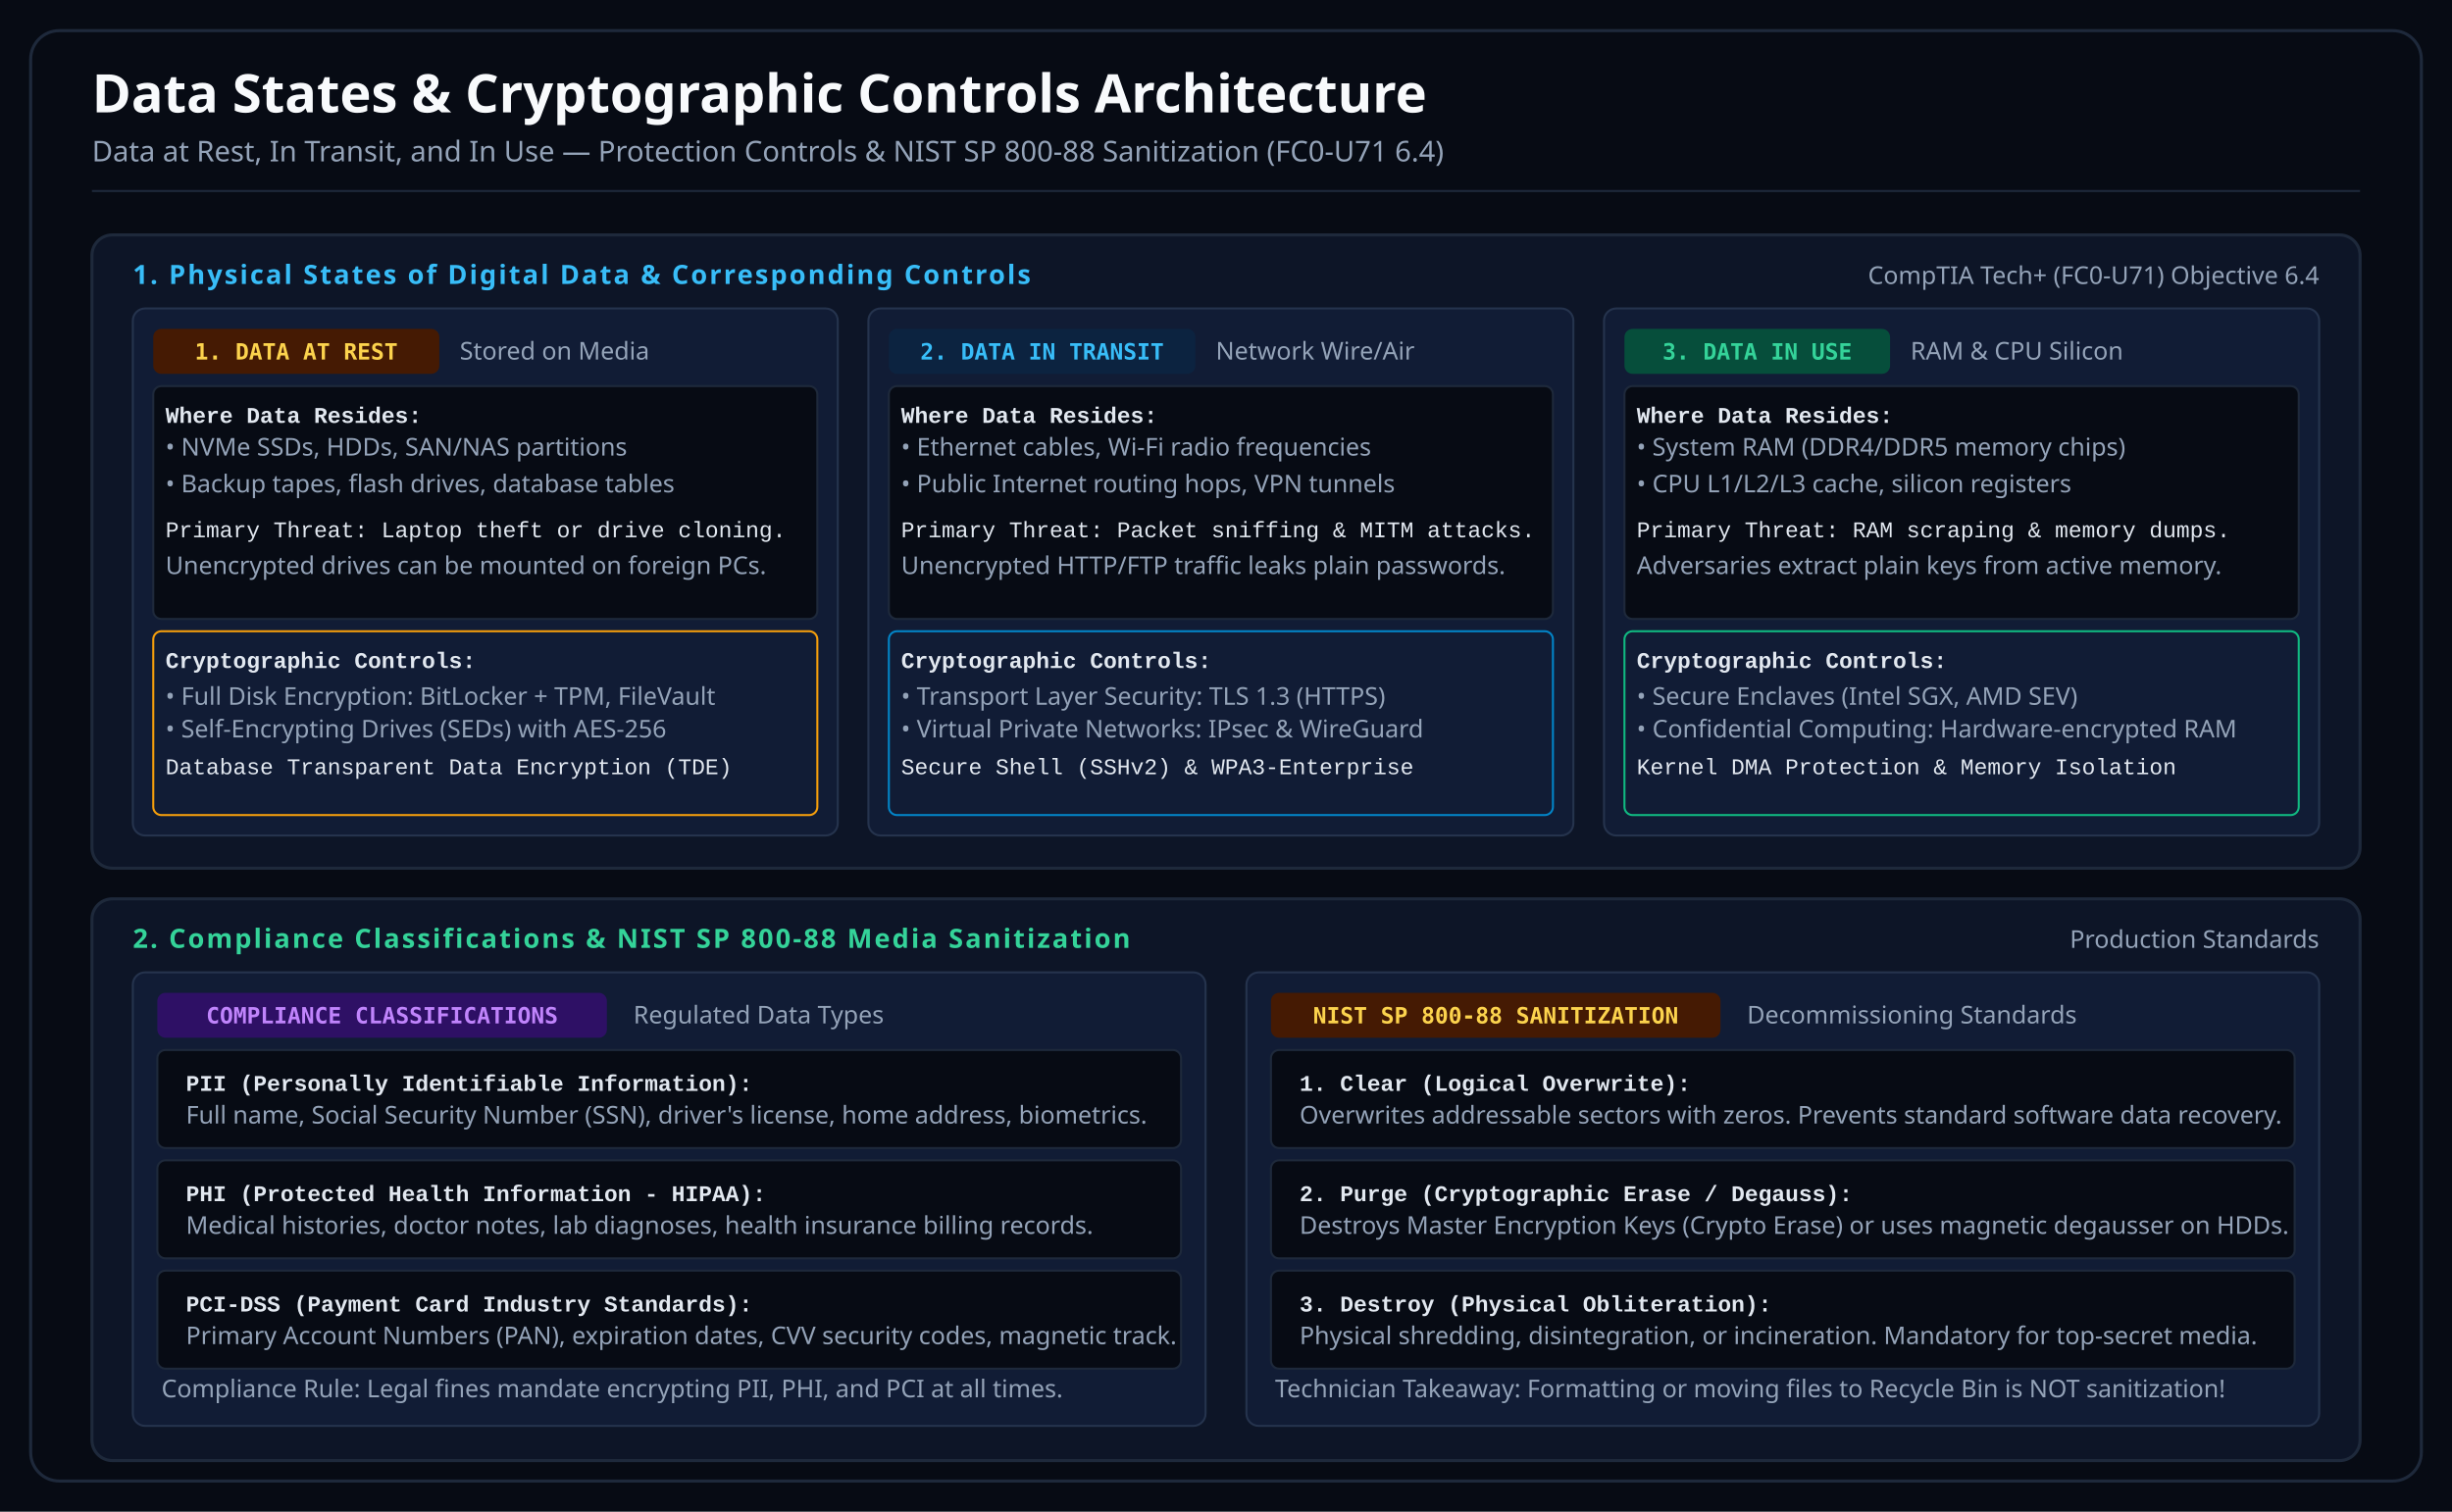
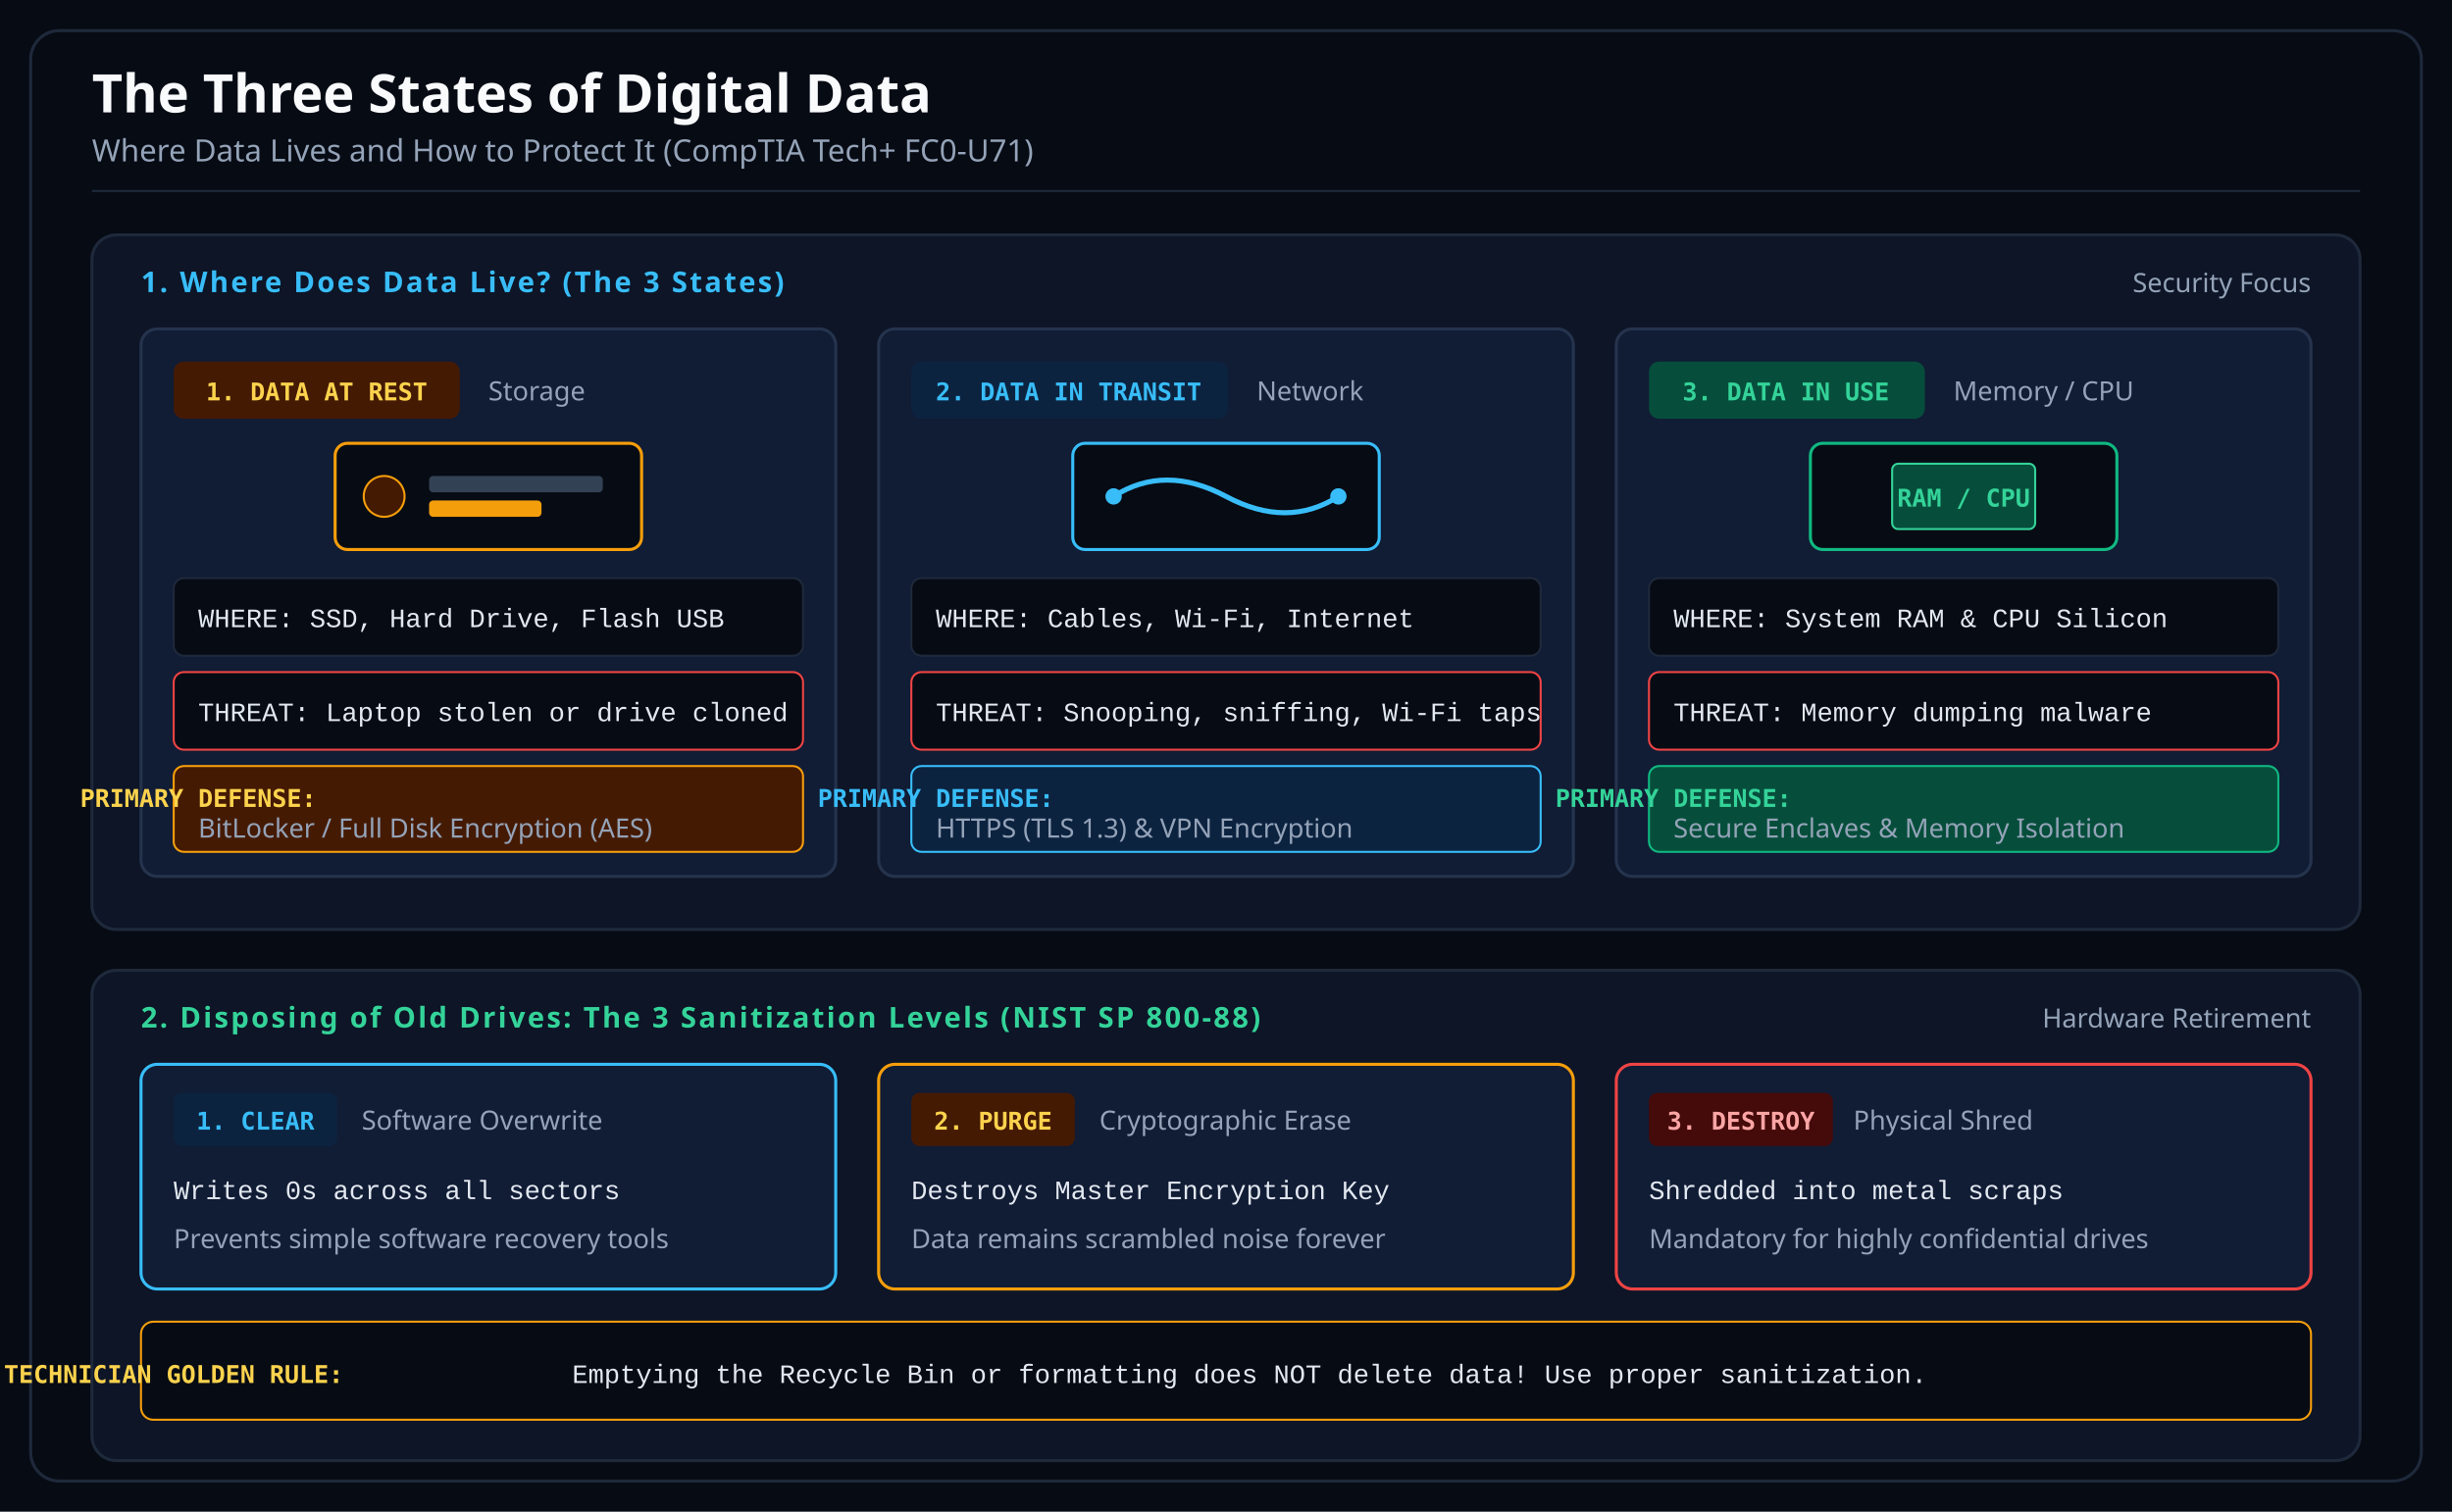
<svg xmlns="http://www.w3.org/2000/svg" viewBox="0 0 1200 740" width="1200" height="740">
  <defs>
    <style>
      .bg { fill: #070b14; }
-       .card-bg { fill: #0d1527; stroke: #1e293b; stroke-width: 1.5; rx: 10px; }
-       .inner-card { fill: #111c35; stroke: #25334d; stroke-width: 1; rx: 6px; }
+       .card-bg { fill: #0d1527; stroke: #1e293b; stroke-width: 1.5; rx: 12px; }
+       .inner-card { fill: #111c35; stroke: #25334d; stroke-width: 1.5; rx: 8px; }
      .text-title { font-family: 'Segoe UI', -apple-system, sans-serif; font-size: 26px; font-weight: 700; fill: #f8fafc; }
-       .text-subtitle { font-family: 'Segoe UI', -apple-system, sans-serif; font-size: 14px; fill: #94a3b8; }
-       .text-section { font-family: 'Segoe UI', -apple-system, sans-serif; font-size: 13px; font-weight: 700; letter-spacing: 0.08em; text-transform: uppercase; }
-       .text-label { font-family: 'Segoe UI', -apple-system, sans-serif; font-size: 12px; fill: #94a3b8; }
-       .text-val-mono { font-family: 'JetBrains Mono', 'Courier New', monospace; font-size: 11px; fill: #e2e8f0; }
-       .badge-text { font-family: 'JetBrains Mono', monospace; font-size: 11px; font-weight: 700; text-anchor: middle; }
+       .text-subtitle { font-family: 'Segoe UI', -apple-system, sans-serif; font-size: 15px; fill: #94a3b8; }
+       .text-section { font-family: 'Segoe UI', -apple-system, sans-serif; font-size: 14px; font-weight: 700; letter-spacing: 0.08em; text-transform: uppercase; }
+       .text-label { font-family: 'Segoe UI', -apple-system, sans-serif; font-size: 13px; fill: #94a3b8; }
+       .text-val-mono { font-family: 'JetBrains Mono', 'Courier New', monospace; font-size: 13px; fill: #e2e8f0; }
+       .badge-text { font-family: 'JetBrains Mono', monospace; font-size: 12px; font-weight: 700; text-anchor: middle; }
    </style>
  </defs>
  <rect width="1200" height="740" class="bg" />
  <rect x="15" y="15" width="1170" height="710" rx="14" fill="none" stroke="#1e293b" stroke-width="1.5" />
  <g transform="translate(45, 55)">
-     <text class="text-title" x="0" y="0">Data States &amp; Cryptographic Controls Architecture</text>
-     <text class="text-subtitle" x="0" y="24">Data at Rest, In Transit, and In Use — Protection Controls &amp; NIST SP 800-88 Sanitization (FC0-U71 6.4)</text>
+     <text class="text-title" x="0" y="0">The Three States of Digital Data</text>
+     <text class="text-subtitle" x="0" y="24">Where Data Lives and How to Protect It (CompTIA Tech+ FC0-U71)</text>
    <rect x="0" y="38" width="1110" height="1" fill="#1e293b" />
  </g>
  <g transform="translate(45, 115)">
-     <rect width="1110" height="310" class="card-bg" stroke="#0284c7" />
-     <text class="text-section" x="20" y="24" fill="#38bdf8">1. Physical States of Digital Data &amp; Corresponding Controls</text>
-     <text class="text-label" text-anchor="end" x="1090" y="24">CompTIA Tech+ (FC0-U71) Objective 6.4</text>
-     <g transform="translate(20, 36)">
-       <rect width="345" height="258" class="inner-card" stroke="#f59e0b" />
-       <rect x="10" y="10" width="140" height="22" rx="4" fill="#451a03" />
-       <text x="80" y="25" class="badge-text" fill="#fcd34d">1. DATA AT REST</text>
-       <text x="160" y="25" class="text-label" font-size="11px" fill="#fde68a">Stored on Media</text>
-       <rect x="10" y="38" width="325" height="114" rx="4" fill="#070b14" stroke="#1e293b" />
-       <text x="16" y="56" class="text-val-mono" font-size="10.5px" font-weight="700" fill="#fcd34d">Where Data Resides:</text>
-       <text x="16" y="72" class="text-label" font-size="10.5px" fill="#cbd5e1">• NVMe SSDs, HDDs, SAN/NAS partitions</text>
-       <text x="16" y="90" class="text-label" font-size="10.5px" fill="#cbd5e1">• Backup tapes, flash drives, database tables</text>
-       <text x="16" y="112" class="text-val-mono" font-size="10px" fill="#f87171">Primary Threat: Laptop theft or drive cloning.</text>
-       <text x="16" y="130" class="text-label" font-size="10px" fill="#94a3b8">Unencrypted drives can be mounted on foreign PCs.</text>
-       <rect x="10" y="158" width="325" height="90" rx="4" fill="#111c35" stroke="#f59e0b" />
-       <text x="16" y="176" class="text-val-mono" font-size="10.5px" font-weight="700" fill="#fcd34d">Cryptographic Controls:</text>
-       <text x="16" y="194" class="text-label" font-size="10px" fill="#cbd5e1">• Full Disk Encryption: BitLocker + TPM, FileVault</text>
-       <text x="16" y="210" class="text-label" font-size="10px" fill="#cbd5e1">• Self-Encrypting Drives (SEDs) with AES-256</text>
-       <text x="16" y="228" class="text-val-mono" font-size="10px" fill="#fde68a">Database Transparent Data Encryption (TDE)</text>
+     <rect width="1110" height="340" class="card-bg" stroke="#0284c7" />
+     <text class="text-section" x="24" y="28" fill="#38bdf8">1. Where Does Data Live? (The 3 States)</text>
+     <text class="text-label" text-anchor="end" x="1086" y="28">Security Focus</text>
+     <g transform="translate(24, 46)">
+       <rect width="340" height="268" class="inner-card" stroke="#f59e0b" stroke-width="2" />
+       <rect x="16" y="16" width="140" height="28" rx="5" fill="#451a03" />
+       <text x="86" y="35" class="badge-text" font-size="13px" fill="#fcd34d">1. DATA AT REST</text>
+       <text x="170" y="35" class="text-label" font-size="12px" fill="#fde68a">Storage</text>
+       <g transform="translate(95, 56)">
+         <rect x="0" y="0" width="150" height="52" rx="6" fill="#070b14" stroke="#f59e0b" stroke-width="1.5" />
+         <circle cx="24" cy="26" r="10" fill="#451a03" stroke="#f59e0b" />
+         <rect x="46" y="16" width="85" height="8" rx="2" fill="#334155" />
+         <rect x="46" y="28" width="55" height="8" rx="2" fill="#f59e0b" />
+       </g>
+       <g transform="translate(16, 122)">
+         <rect width="308" height="38" rx="5" fill="#070b14" stroke="#1e293b" />
+         <text x="12" y="24" class="text-val-mono" font-size="11px" fill="#cbd5e1">WHERE: SSD, Hard Drive, Flash USB</text>
+         <rect y="46" width="308" height="38" rx="5" fill="#070b14" stroke="#ef4444" />
+         <text x="12" y="70" class="text-val-mono" font-size="11px" fill="#fca5a5">THREAT: Laptop stolen or drive cloned</text>
+         <rect y="92" width="308" height="42" rx="5" fill="#451a03" stroke="#f59e0b" />
+         <text x="12" y="112" class="badge-text" font-size="11px" fill="#fcd34d">PRIMARY DEFENSE:</text>
+         <text x="12" y="127" class="text-label" font-size="11px" fill="#ffffff">BitLocker / Full Disk Encryption (AES)</text>
+       </g>
    </g>
-     <g transform="translate(380, 36)">
-       <rect width="345" height="258" class="inner-card" stroke="#38bdf8" />
-       <rect x="10" y="10" width="150" height="22" rx="4" fill="#0c2340" />
-       <text x="85" y="25" class="badge-text" fill="#38bdf8">2. DATA IN TRANSIT</text>
-       <text x="170" y="25" class="text-label" font-size="11px" fill="#93c5fd">Network Wire/Air</text>
-       <rect x="10" y="38" width="325" height="114" rx="4" fill="#070b14" stroke="#1e293b" />
-       <text x="16" y="56" class="text-val-mono" font-size="10.5px" font-weight="700" fill="#38bdf8">Where Data Resides:</text>
-       <text x="16" y="72" class="text-label" font-size="10.5px" fill="#cbd5e1">• Ethernet cables, Wi-Fi radio frequencies</text>
-       <text x="16" y="90" class="text-label" font-size="10.5px" fill="#cbd5e1">• Public Internet routing hops, VPN tunnels</text>
-       <text x="16" y="112" class="text-val-mono" font-size="10px" fill="#f87171">Primary Threat: Packet sniffing &amp; MITM attacks.</text>
-       <text x="16" y="130" class="text-label" font-size="10px" fill="#94a3b8">Unencrypted HTTP/FTP traffic leaks plain passwords.</text>
-       <rect x="10" y="158" width="325" height="90" rx="4" fill="#111c35" stroke="#0284c7" />
-       <text x="16" y="176" class="text-val-mono" font-size="10.5px" font-weight="700" fill="#38bdf8">Cryptographic Controls:</text>
-       <text x="16" y="194" class="text-label" font-size="10px" fill="#cbd5e1">• Transport Layer Security: TLS 1.3 (HTTPS)</text>
-       <text x="16" y="210" class="text-label" font-size="10px" fill="#cbd5e1">• Virtual Private Networks: IPsec &amp; WireGuard</text>
-       <text x="16" y="228" class="text-val-mono" font-size="10px" fill="#93c5fd">Secure Shell (SSHv2) &amp; WPA3-Enterprise</text>
+     <g transform="translate(385, 46)">
+       <rect width="340" height="268" class="inner-card" stroke="#38bdf8" stroke-width="2" />
+       <rect x="16" y="16" width="155" height="28" rx="5" fill="#0c2340" />
+       <text x="93" y="35" class="badge-text" font-size="13px" fill="#38bdf8">2. DATA IN TRANSIT</text>
+       <text x="185" y="35" class="text-label" font-size="12px" fill="#93c5fd">Network</text>
+       <g transform="translate(95, 56)">
+         <rect x="0" y="0" width="150" height="52" rx="6" fill="#070b14" stroke="#38bdf8" stroke-width="1.5" />
+         <path d="M 20 26 Q 45 10 75 26 T 130 26" fill="none" stroke="#38bdf8" stroke-width="2.5" />
+         <circle cx="20" cy="26" r="4" fill="#38bdf8" />
+         <circle cx="130" cy="26" r="4" fill="#38bdf8" />
+       </g>
+       <g transform="translate(16, 122)">
+         <rect width="308" height="38" rx="5" fill="#070b14" stroke="#1e293b" />
+         <text x="12" y="24" class="text-val-mono" font-size="11px" fill="#cbd5e1">WHERE: Cables, Wi-Fi, Internet</text>
+         <rect y="46" width="308" height="38" rx="5" fill="#070b14" stroke="#ef4444" />
+         <text x="12" y="70" class="text-val-mono" font-size="11px" fill="#fca5a5">THREAT: Snooping, sniffing, Wi-Fi taps</text>
+         <rect y="92" width="308" height="42" rx="5" fill="#0c2340" stroke="#38bdf8" />
+         <text x="12" y="112" class="badge-text" font-size="11px" fill="#38bdf8">PRIMARY DEFENSE:</text>
+         <text x="12" y="127" class="text-label" font-size="11px" fill="#ffffff">HTTPS (TLS 1.3) &amp; VPN Encryption</text>
+       </g>
    </g>
-     <g transform="translate(740, 36)">
-       <rect width="350" height="258" class="inner-card" stroke="#10b981" />
-       <rect x="10" y="10" width="130" height="22" rx="4" fill="#064e3b" />
-       <text x="75" y="25" class="badge-text" fill="#34d399">3. DATA IN USE</text>
-       <text x="150" y="25" class="text-label" font-size="11px" fill="#a7f3d0">RAM &amp; CPU Silicon</text>
-       <rect x="10" y="38" width="330" height="114" rx="4" fill="#070b14" stroke="#1e293b" />
-       <text x="16" y="56" class="text-val-mono" font-size="10.5px" font-weight="700" fill="#34d399">Where Data Resides:</text>
-       <text x="16" y="72" class="text-label" font-size="10.5px" fill="#cbd5e1">• System RAM (DDR4/DDR5 memory chips)</text>
-       <text x="16" y="90" class="text-label" font-size="10.5px" fill="#cbd5e1">• CPU L1/L2/L3 cache, silicon registers</text>
-       <text x="16" y="112" class="text-val-mono" font-size="10px" fill="#f87171">Primary Threat: RAM scraping &amp; memory dumps.</text>
-       <text x="16" y="130" class="text-label" font-size="10px" fill="#94a3b8">Adversaries extract plain keys from active memory.</text>
-       <rect x="10" y="158" width="330" height="90" rx="4" fill="#111c35" stroke="#10b981" />
-       <text x="16" y="176" class="text-val-mono" font-size="10.5px" font-weight="700" fill="#34d399">Cryptographic Controls:</text>
-       <text x="16" y="194" class="text-label" font-size="10px" fill="#cbd5e1">• Secure Enclaves (Intel SGX, AMD SEV)</text>
-       <text x="16" y="210" class="text-label" font-size="10px" fill="#cbd5e1">• Confidential Computing: Hardware-encrypted RAM</text>
-       <text x="16" y="228" class="text-val-mono" font-size="10px" fill="#a7f3d0">Kernel DMA Protection &amp; Memory Isolation</text>
+     <g transform="translate(746, 46)">
+       <rect width="340" height="268" class="inner-card" stroke="#10b981" stroke-width="2" />
+       <rect x="16" y="16" width="135" height="28" rx="5" fill="#064e3b" />
+       <text x="83" y="35" class="badge-text" font-size="13px" fill="#34d399">3. DATA IN USE</text>
+       <text x="165" y="35" class="text-label" font-size="12px" fill="#a7f3d0">Memory / CPU</text>
+       <g transform="translate(95, 56)">
+         <rect x="0" y="0" width="150" height="52" rx="6" fill="#070b14" stroke="#10b981" stroke-width="1.5" />
+         <rect x="40" y="10" width="70" height="32" rx="3" fill="#064e3b" stroke="#34d399" />
+         <text x="75" y="31" class="badge-text" font-size="11px" fill="#34d399">RAM / CPU</text>
+       </g>
+       <g transform="translate(16, 122)">
+         <rect width="308" height="38" rx="5" fill="#070b14" stroke="#1e293b" />
+         <text x="12" y="24" class="text-val-mono" font-size="11px" fill="#cbd5e1">WHERE: System RAM &amp; CPU Silicon</text>
+         <rect y="46" width="308" height="38" rx="5" fill="#070b14" stroke="#ef4444" />
+         <text x="12" y="70" class="text-val-mono" font-size="11px" fill="#fca5a5">THREAT: Memory dumping malware</text>
+         <rect y="92" width="308" height="42" rx="5" fill="#064e3b" stroke="#10b981" />
+         <text x="12" y="112" class="badge-text" font-size="11px" fill="#34d399">PRIMARY DEFENSE:</text>
+         <text x="12" y="127" class="text-label" font-size="11px" fill="#ffffff">Secure Enclaves &amp; Memory Isolation</text>
+       </g>
    </g>
  </g>
-   <g transform="translate(45, 440)">
-     <rect width="1110" height="275" class="card-bg" stroke="#10b981" />
-     <text class="text-section" x="20" y="24" fill="#34d399">2. Compliance Classifications &amp; NIST SP 800-88 Media Sanitization</text>
-     <text class="text-label" text-anchor="end" x="1090" y="24">Production Standards</text>
-     <g transform="translate(20, 36)">
-       <rect width="525" height="222" class="inner-card" stroke="#8b5cf6" />
-       <rect x="12" y="10" width="220" height="22" rx="4" fill="#2e1065" />
-       <text x="122" y="25" class="badge-text" fill="#c084fc">COMPLIANCE CLASSIFICATIONS</text>
-       <text x="245" y="25" class="text-label" fill="#ddd6fe">Regulated Data Types</text>
-       <g transform="translate(12, 38)">
-         <rect width="501" height="48" rx="4" fill="#070b14" stroke="#1e293b" />
-         <text x="14" y="20" class="text-val-mono" font-size="10.5px" font-weight="700" fill="#38bdf8">PII (Personally Identifiable Information):</text>
-         <text x="14" y="36" class="text-label" font-size="10px" fill="#cbd5e1">Full name, Social Security Number (SSN), driver's license, home address, biometrics.</text>
-         <rect y="54" width="501" height="48" rx="4" fill="#070b14" stroke="#1e293b" />
-         <text x="14" y="74" class="text-val-mono" font-size="10.5px" font-weight="700" fill="#fcd34d">PHI (Protected Health Information - HIPAA):</text>
-         <text x="14" y="90" class="text-label" font-size="10px" fill="#cbd5e1">Medical histories, doctor notes, lab diagnoses, health insurance billing records.</text>
-         <rect y="108" width="501" height="48" rx="4" fill="#070b14" stroke="#1e293b" />
-         <text x="14" y="128" class="text-val-mono" font-size="10.5px" font-weight="700" fill="#f87171">PCI-DSS (Payment Card Industry Standards):</text>
-         <text x="14" y="144" class="text-label" font-size="10px" fill="#cbd5e1">Primary Account Numbers (PAN), expiration dates, CVV security codes, magnetic track.</text>
-       </g>
-       <text x="14" y="208" class="text-label" font-size="10.5px" fill="#c084fc">Compliance Rule: Legal fines mandate encrypting PII, PHI, and PCI at all times.</text>
+   <g transform="translate(45, 475)">
+     <rect width="1110" height="240" class="card-bg" stroke="#10b981" />
+     <text class="text-section" x="24" y="28" fill="#34d399">2. Disposing of Old Drives: The 3 Sanitization Levels (NIST SP 800-88)</text>
+     <text class="text-label" text-anchor="end" x="1086" y="28">Hardware Retirement</text>
+     <g transform="translate(24, 46)">
+       <rect x="0" y="0" width="340" height="110" rx="8" fill="#111c35" stroke="#38bdf8" stroke-width="1.5" />
+       <rect x="16" y="14" width="80" height="26" rx="4" fill="#0c2340" />
+       <text x="56" y="32" class="badge-text" font-size="12px" fill="#38bdf8">1. CLEAR</text>
+       <text x="108" y="32" class="text-label" font-size="13px" fill="#93c5fd">Software Overwrite</text>
+       <text x="16" y="66" class="text-val-mono" font-size="12px" fill="#ffffff">Writes 0s across all sectors</text>
+       <text x="16" y="90" class="text-label" font-size="11px" fill="#94a3b8">Prevents simple software recovery tools</text>
+       <rect x="361" y="0" width="340" height="110" rx="8" fill="#111c35" stroke="#f59e0b" stroke-width="1.5" />
+       <rect x="377" y="14" width="80" height="26" rx="4" fill="#451a03" />
+       <text x="417" y="32" class="badge-text" font-size="12px" fill="#fcd34d">2. PURGE</text>
+       <text x="469" y="32" class="text-label" font-size="13px" fill="#fde68a">Cryptographic Erase</text>
+       <text x="377" y="66" class="text-val-mono" font-size="12px" fill="#ffffff">Destroys Master Encryption Key</text>
+       <text x="377" y="90" class="text-label" font-size="11px" fill="#94a3b8">Data remains scrambled noise forever</text>
+       <rect x="722" y="0" width="340" height="110" rx="8" fill="#111c35" stroke="#ef4444" stroke-width="1.5" />
+       <rect x="738" y="14" width="90" height="26" rx="4" fill="#450a0a" />
+       <text x="783" y="32" class="badge-text" font-size="12px" fill="#fca5a5">3. DESTROY</text>
+       <text x="838" y="32" class="text-label" font-size="13px" fill="#fca5a5">Physical Shred</text>
+       <text x="738" y="66" class="text-val-mono" font-size="12px" fill="#ffffff">Shredded into metal scraps</text>
+       <text x="738" y="90" class="text-label" font-size="11px" fill="#94a3b8">Mandatory for highly confidential drives</text>
    </g>
-     <g transform="translate(565, 36)">
-       <rect width="525" height="222" class="inner-card" stroke="#f59e0b" />
-       <rect x="12" y="10" width="220" height="22" rx="4" fill="#451a03" />
-       <text x="122" y="25" class="badge-text" fill="#fcd34d">NIST SP 800-88 SANITIZATION</text>
-       <text x="245" y="25" class="text-label" fill="#fde68a">Decommissioning Standards</text>
-       <g transform="translate(12, 38)">
-         <rect width="501" height="48" rx="4" fill="#070b14" stroke="#1e293b" />
-         <text x="14" y="20" class="text-val-mono" font-size="10.5px" font-weight="700" fill="#34d399">1. Clear (Logical Overwrite):</text>
-         <text x="14" y="36" class="text-label" font-size="10px" fill="#cbd5e1">Overwrites addressable sectors with zeros. Prevents standard software data recovery.</text>
-         <rect y="54" width="501" height="48" rx="4" fill="#070b14" stroke="#1e293b" />
-         <text x="14" y="74" class="text-val-mono" font-size="10.5px" font-weight="700" fill="#38bdf8">2. Purge (Cryptographic Erase / Degauss):</text>
-         <text x="14" y="90" class="text-label" font-size="10px" fill="#cbd5e1">Destroys Master Encryption Keys (Crypto Erase) or uses magnetic degausser on HDDs.</text>
-         <rect y="108" width="501" height="48" rx="4" fill="#070b14" stroke="#1e293b" />
-         <text x="14" y="128" class="text-val-mono" font-size="10.5px" font-weight="700" fill="#f87171">3. Destroy (Physical Obliteration):</text>
-         <text x="14" y="144" class="text-label" font-size="10px" fill="#cbd5e1">Physical shredding, disintegration, or incineration. Mandatory for top-secret media.</text>
-       </g>
-       <text x="14" y="208" class="text-label" font-size="10.5px" fill="#fcd34d">Technician Takeaway: Formatting or moving files to Recycle Bin is NOT sanitization!</text>
-     </g>
+     <rect x="24" y="172" width="1062" height="48" rx="6" fill="#070b14" stroke="#f59e0b" />
+     <text x="40" y="202" class="badge-text" font-size="13px" fill="#fcd34d">TECHNICIAN GOLDEN RULE:</text>
+     <text x="235" y="202" class="text-val-mono" font-size="12.5px" fill="#ffffff">Emptying the Recycle Bin or formatting does NOT delete data! Use proper sanitization.</text>
  </g>
</svg>
